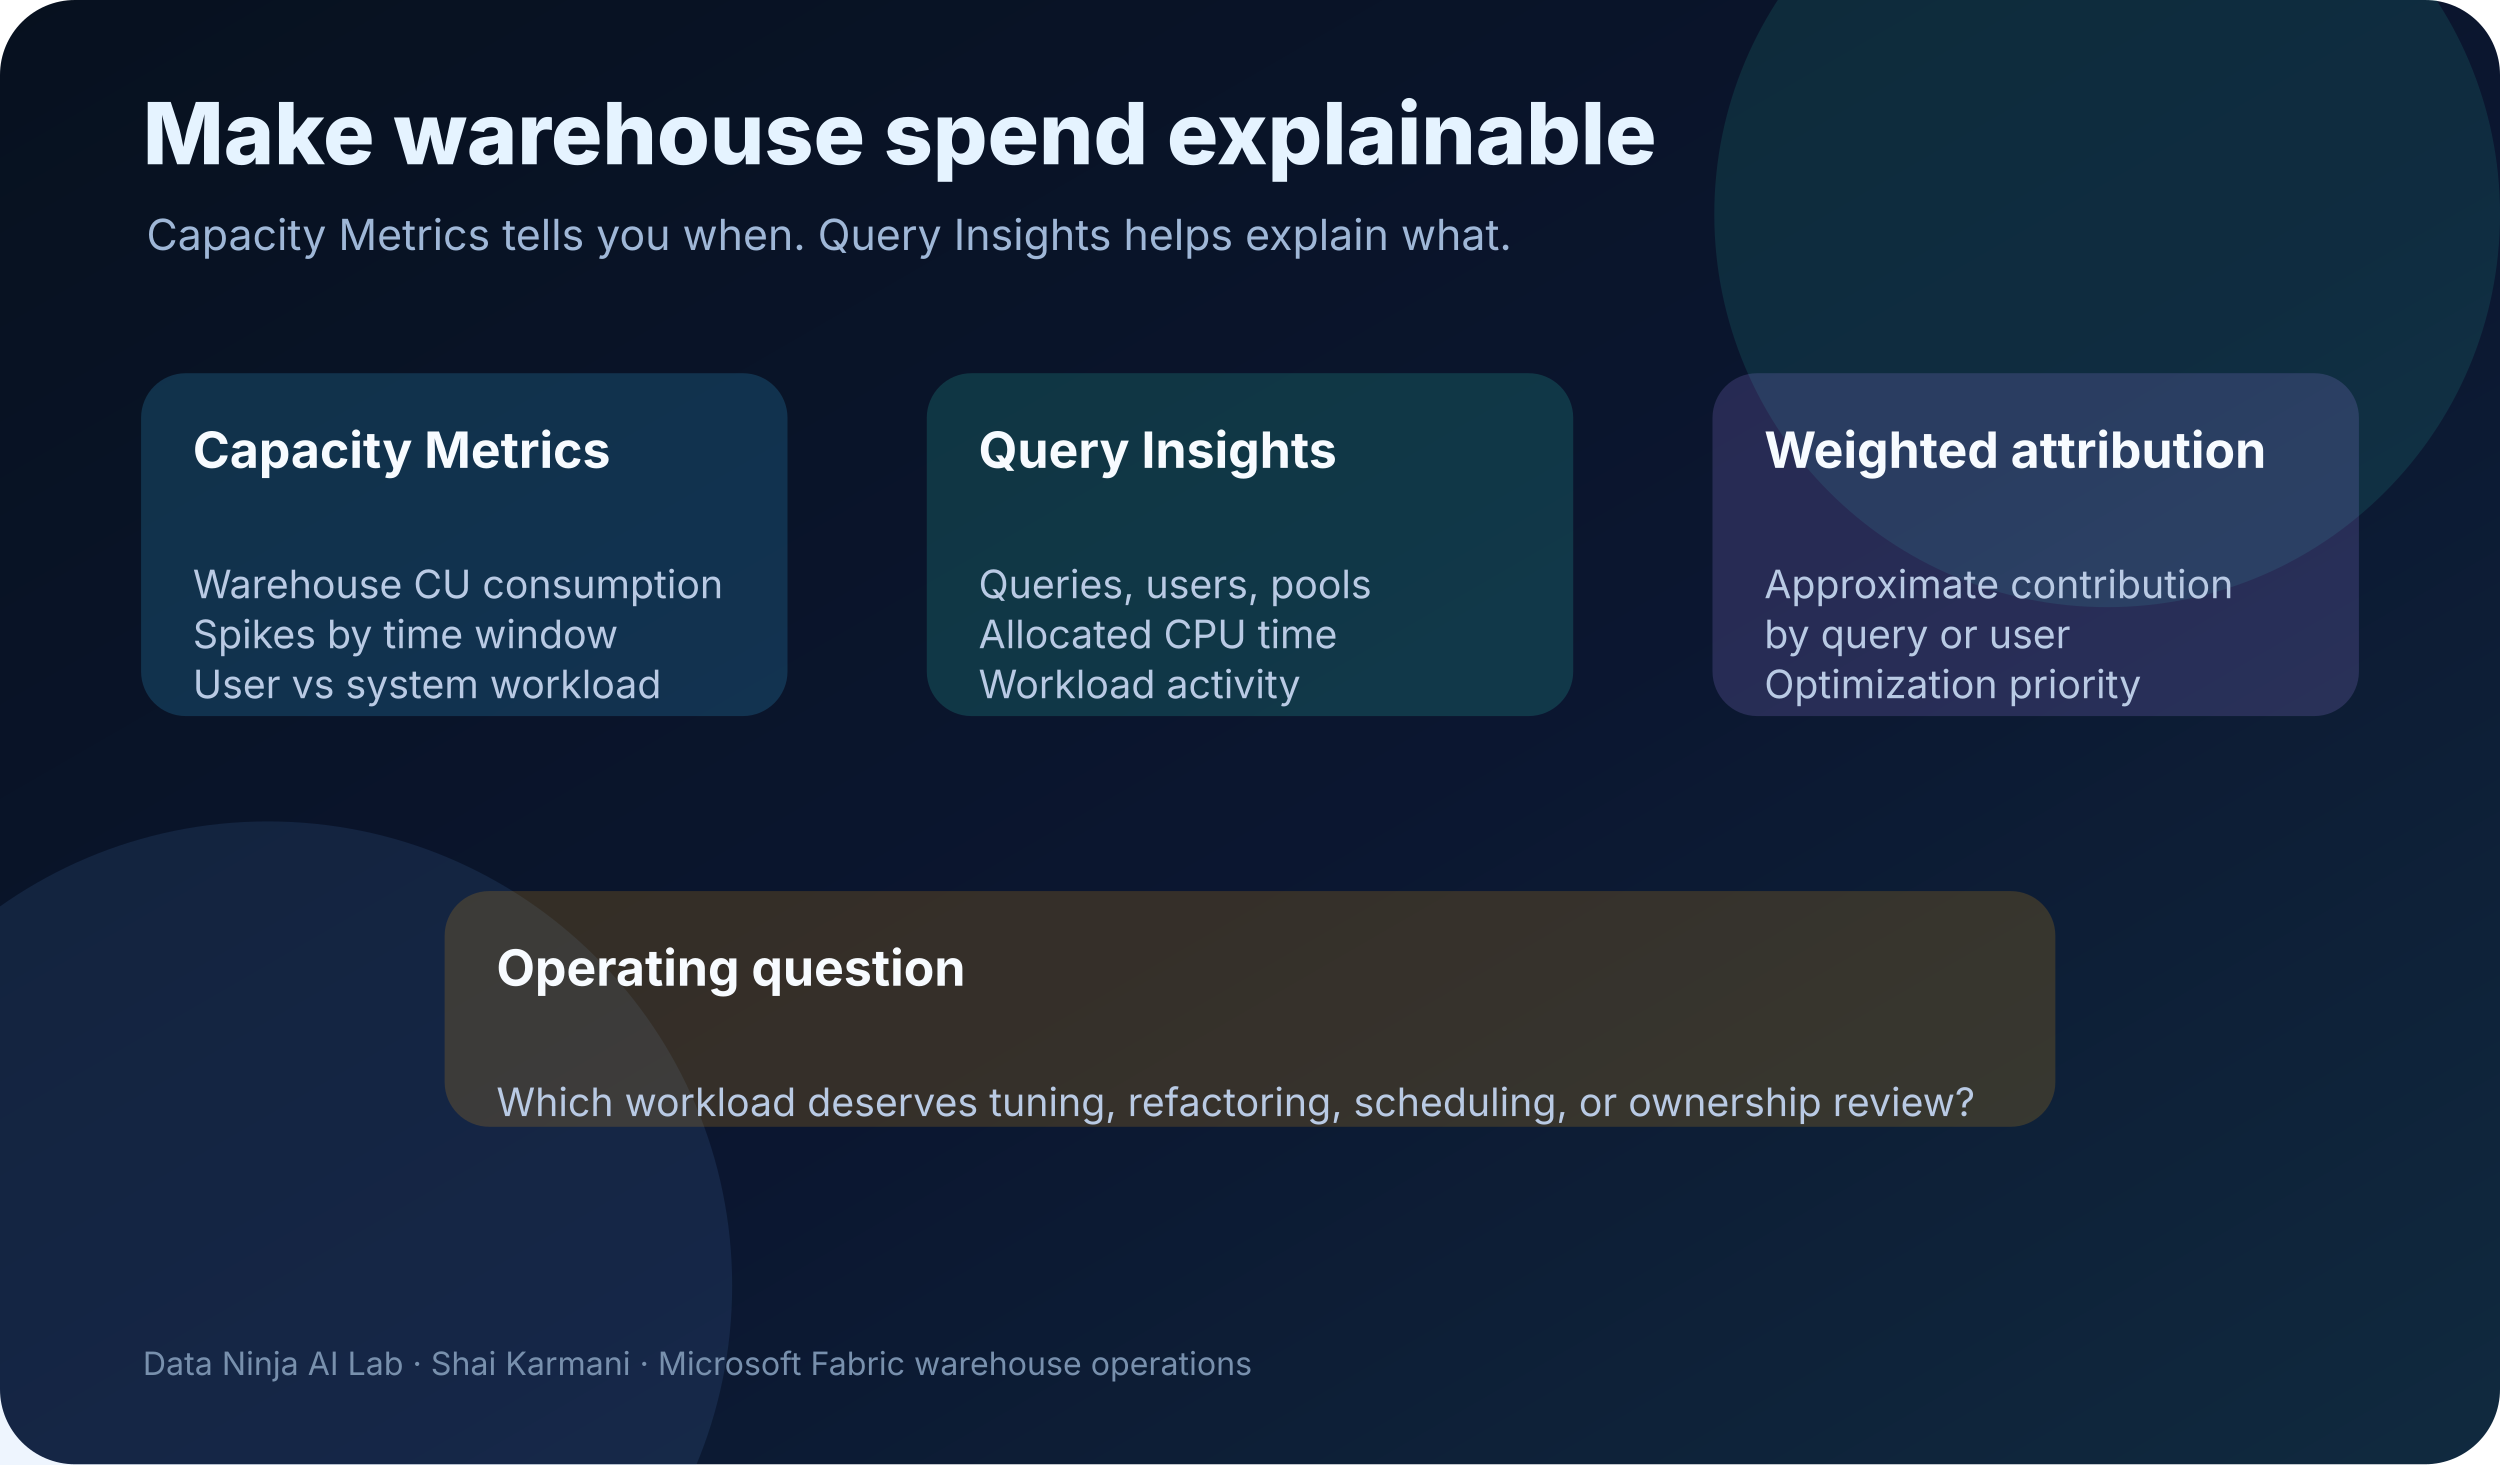
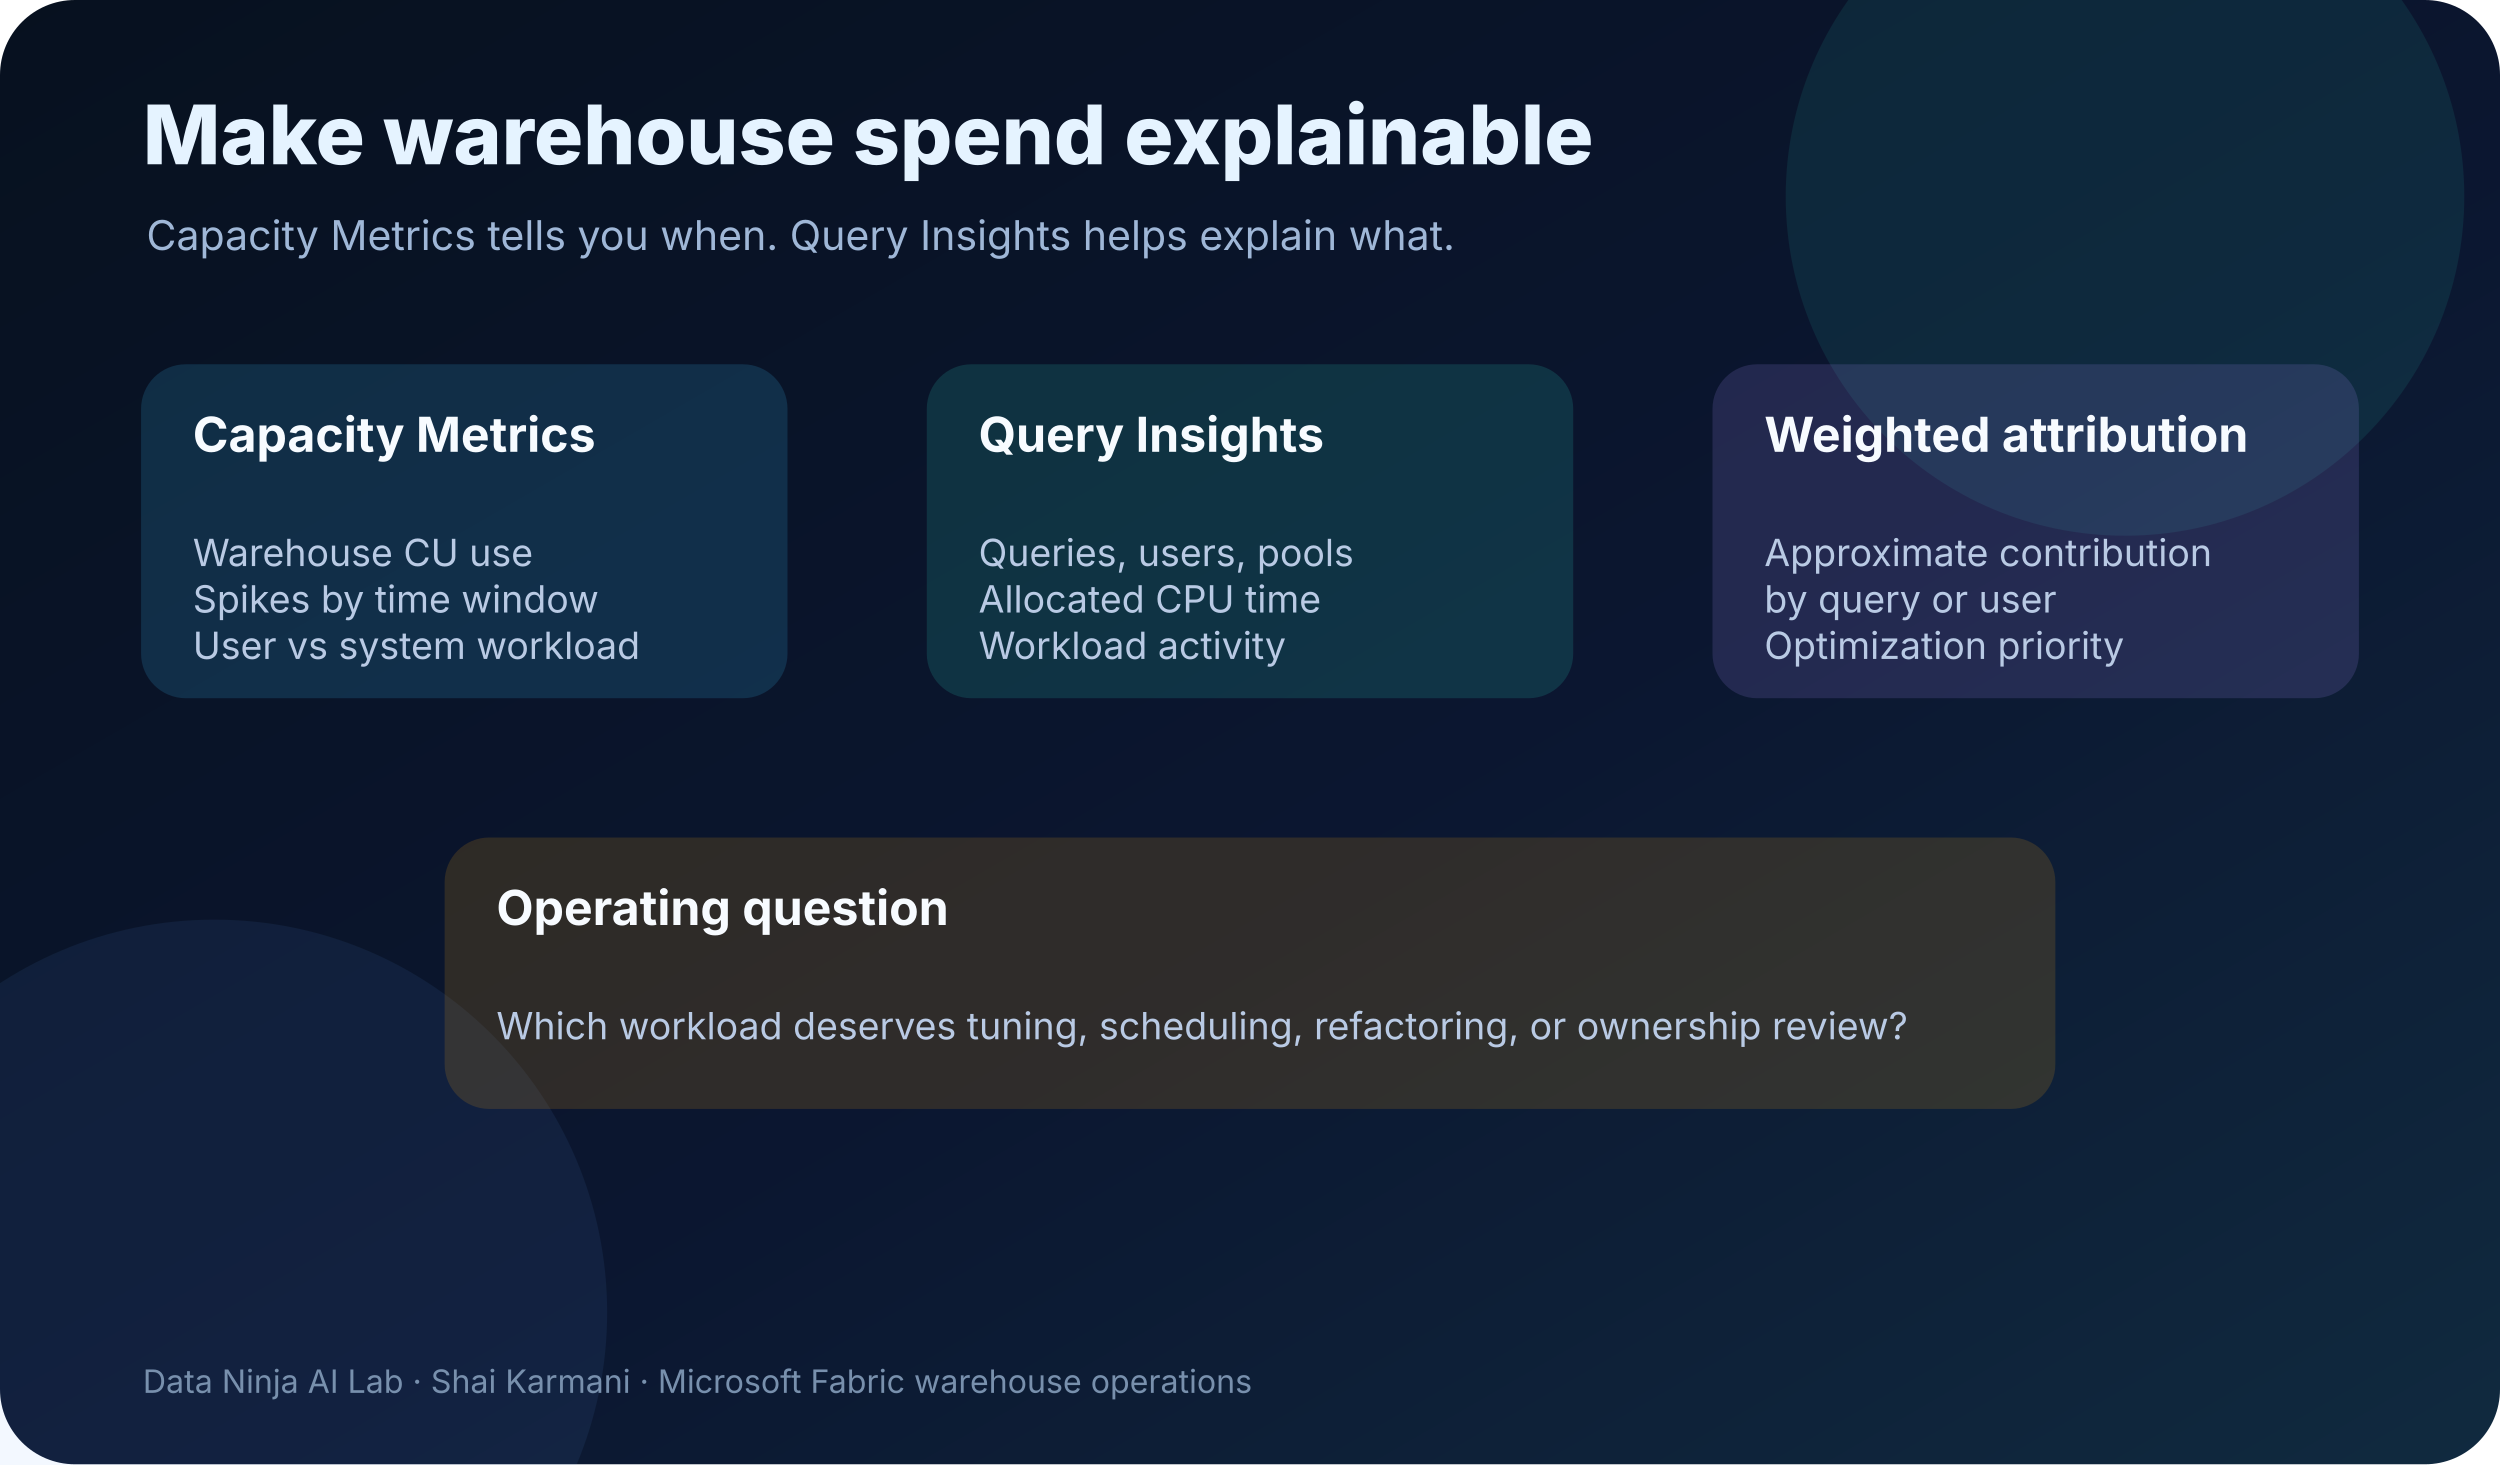
<svg xmlns="http://www.w3.org/2000/svg" width="1400" height="820" viewBox="0 0 1400 820" role="img" aria-labelledby="title desc">
  <defs>
    <linearGradient id="bg" x1="0" y1="0" x2="1" y2="1">
      <stop offset="0" stop-color="#07111f" />
      <stop offset="0.55" stop-color="#0b1630" />
      <stop offset="1" stop-color="#102a3f" />
    </linearGradient>
-     <filter id="glow">
-       <feGaussianBlur stdDeviation="5" result="coloredBlur" />
-       <feMerge>
-         <feMergeNode in="coloredBlur" />
-         <feMergeNode in="SourceGraphic" />
-       </feMerge>
-     </filter>
  </defs>
  <rect width="1400" height="820" rx="42" fill="url(#bg)" />
-   <circle cx="1180" cy="120" r="220" fill="#2dd4bf" opacity="0.12" />
-   <circle cx="150" cy="720" r="260" fill="#60a5fa" opacity="0.11" />
-   <text x="80" y="92" fill="#e5f3ff" font-family="Inter,Segoe UI,Arial,sans-serif" font-size="48" font-weight="800">Make warehouse spend explainable</text>
-   <text x="82" y="140" fill="#9fb7d7" font-family="Inter,Segoe UI,Arial,sans-serif" font-size="24">Capacity Metrics tells you when. Query Insights helps explain what.</text>
-   <rect x="80" y="210" width="360" height="190" rx="24" fill="#38bdf8" opacity="0.18" stroke="#38bdf8" stroke-width="2" />
-   <text x="108" y="262" fill="#f7fbff" font-family="Inter,Segoe UI,Arial,sans-serif" font-size="28" font-weight="750">Capacity Metrics</text>
-   <text x="108" y="335" fill="#b9cae4" font-family="Inter,Segoe UI,Arial,sans-serif" font-size="22">Warehouse CU consumption</text>
-   <text x="108" y="363" fill="#b9cae4" font-family="Inter,Segoe UI,Arial,sans-serif" font-size="22">Spikes by time window</text>
-   <text x="108" y="391" fill="#b9cae4" font-family="Inter,Segoe UI,Arial,sans-serif" font-size="22">User vs system workload</text>
-   <rect x="520" y="210" width="360" height="190" rx="24" fill="#2dd4bf" opacity="0.18" stroke="#2dd4bf" stroke-width="2" />
-   <text x="548" y="262" fill="#f7fbff" font-family="Inter,Segoe UI,Arial,sans-serif" font-size="28" font-weight="750">Query Insights</text>
-   <text x="548" y="335" fill="#b9cae4" font-family="Inter,Segoe UI,Arial,sans-serif" font-size="22">Queries, users, pools</text>
-   <text x="548" y="363" fill="#b9cae4" font-family="Inter,Segoe UI,Arial,sans-serif" font-size="22">Allocated CPU time</text>
-   <text x="548" y="391" fill="#b9cae4" font-family="Inter,Segoe UI,Arial,sans-serif" font-size="22">Workload activity</text>
-   <rect x="960" y="210" width="360" height="190" rx="24" fill="#a78bfa" opacity="0.18" stroke="#a78bfa" stroke-width="2" />
-   <text x="988" y="262" fill="#f7fbff" font-family="Inter,Segoe UI,Arial,sans-serif" font-size="28" font-weight="750">Weighted attribution</text>
-   <text x="988" y="335" fill="#b9cae4" font-family="Inter,Segoe UI,Arial,sans-serif" font-size="22">Approximate contribution</text>
-   <text x="988" y="363" fill="#b9cae4" font-family="Inter,Segoe UI,Arial,sans-serif" font-size="22">by query or user</text>
-   <text x="988" y="391" fill="#b9cae4" font-family="Inter,Segoe UI,Arial,sans-serif" font-size="22">Optimization priority</text>
-   <rect x="250" y="500" width="900" height="130" rx="24" fill="#f59e0b" opacity="0.18" stroke="#f59e0b" stroke-width="2" />
-   <text x="278" y="552" fill="#f7fbff" font-family="Inter,Segoe UI,Arial,sans-serif" font-size="28" font-weight="750">Operating question</text>
-   <text x="278" y="625" fill="#b9cae4" font-family="Inter,Segoe UI,Arial,sans-serif" font-size="22">Which workload deserves tuning, refactoring, scheduling, or ownership review?</text>
-   <text x="80" y="770" fill="#7890ad" font-family="Inter,Segoe UI,Arial,sans-serif" font-size="18">Data Ninja AI Lab · Shai Karmani · Microsoft Fabric warehouse operations</text>
+   <circle cx="1190" cy="110" r="190" fill="#2dd4bf" opacity="0.10" />
+   <circle cx="120" cy="735" r="220" fill="#60a5fa" opacity="0.08" />
+   <text x="80" y="92" fill="#e5f3ff" font-family="Inter,Segoe UI,Arial,sans-serif" font-size="46" font-weight="800">Make warehouse spend explainable</text>
+   <text x="82" y="140" fill="#9fb7d7" font-family="Inter,Segoe UI,Arial,sans-serif" font-size="23">Capacity Metrics tells you when. Query Insights helps explain what.</text>
+   <rect x="80" y="205" width="360" height="185" rx="24" fill="#38bdf8" opacity="0.16" stroke="#38bdf8" stroke-width="2" />
+   <text x="108" y="253" fill="#f7fbff" font-family="Inter,Segoe UI,Arial,sans-serif" font-size="27" font-weight="750">Capacity Metrics</text>
+   <text x="108" y="317" fill="#b9cae4" font-family="Inter,Segoe UI,Arial,sans-serif" font-size="21">Warehouse CU use</text>
+   <text x="108" y="343" fill="#b9cae4" font-family="Inter,Segoe UI,Arial,sans-serif" font-size="21">Spikes by time window</text>
+   <text x="108" y="369" fill="#b9cae4" font-family="Inter,Segoe UI,Arial,sans-serif" font-size="21">User vs system workload</text>
+   <rect x="520" y="205" width="360" height="185" rx="24" fill="#2dd4bf" opacity="0.16" stroke="#2dd4bf" stroke-width="2" />
+   <text x="548" y="253" fill="#f7fbff" font-family="Inter,Segoe UI,Arial,sans-serif" font-size="27" font-weight="750">Query Insights</text>
+   <text x="548" y="317" fill="#b9cae4" font-family="Inter,Segoe UI,Arial,sans-serif" font-size="21">Queries, users, pools</text>
+   <text x="548" y="343" fill="#b9cae4" font-family="Inter,Segoe UI,Arial,sans-serif" font-size="21">Allocated CPU time</text>
+   <text x="548" y="369" fill="#b9cae4" font-family="Inter,Segoe UI,Arial,sans-serif" font-size="21">Workload activity</text>
+   <rect x="960" y="205" width="360" height="185" rx="24" fill="#a78bfa" opacity="0.16" stroke="#a78bfa" stroke-width="2" />
+   <text x="988" y="253" fill="#f7fbff" font-family="Inter,Segoe UI,Arial,sans-serif" font-size="27" font-weight="750">Weighted attribution</text>
+   <text x="988" y="317" fill="#b9cae4" font-family="Inter,Segoe UI,Arial,sans-serif" font-size="21">Approximate contribution</text>
+   <text x="988" y="343" fill="#b9cae4" font-family="Inter,Segoe UI,Arial,sans-serif" font-size="21">by query or user</text>
+   <text x="988" y="369" fill="#b9cae4" font-family="Inter,Segoe UI,Arial,sans-serif" font-size="21">Optimization priority</text>
+   <rect x="250" y="470" width="900" height="150" rx="24" fill="#f59e0b" opacity="0.16" stroke="#f59e0b" stroke-width="2" />
+   <text x="278" y="518" fill="#f7fbff" font-family="Inter,Segoe UI,Arial,sans-serif" font-size="27" font-weight="750">Operating question</text>
+   <text x="278" y="582" fill="#b9cae4" font-family="Inter,Segoe UI,Arial,sans-serif" font-size="21">Which workload deserves tuning, scheduling, refactoring, or ownership review?</text>
+   <text x="80" y="780" fill="#7890ad" font-family="Inter,Segoe UI,Arial,sans-serif" font-size="18">Data Ninja AI Lab · Shai Karmani · Microsoft Fabric warehouse operations</text>
</svg>
